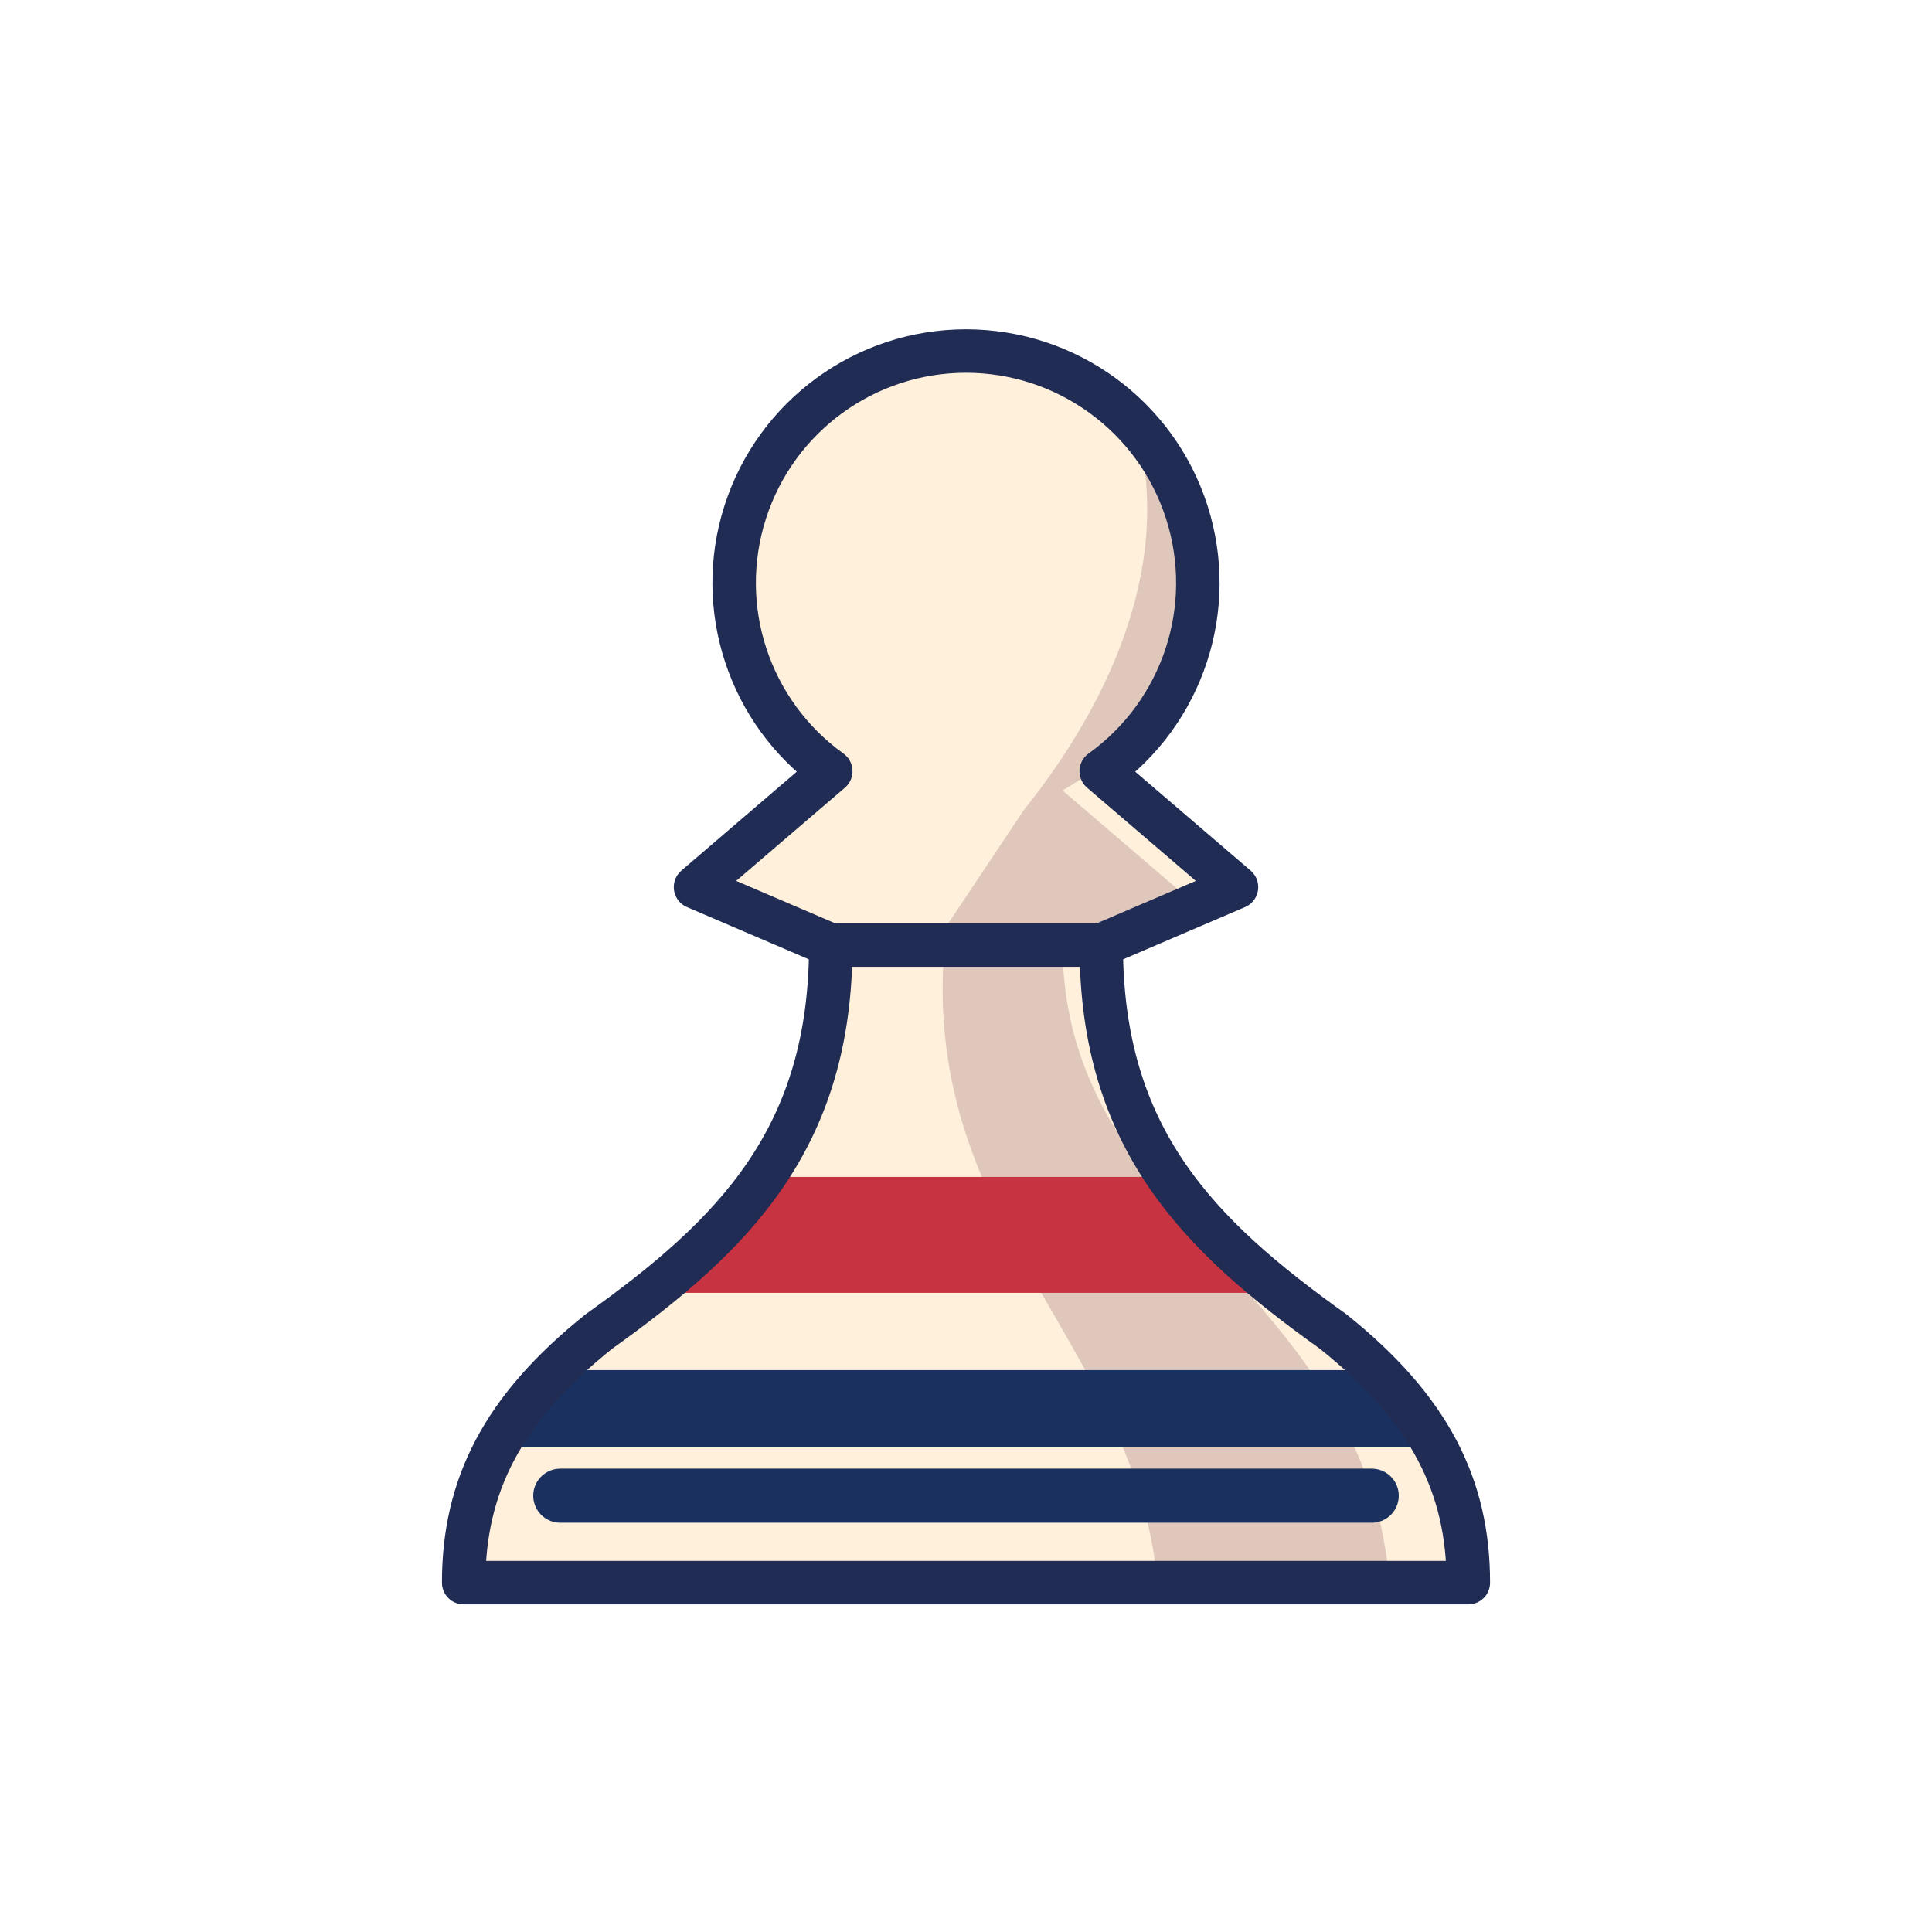
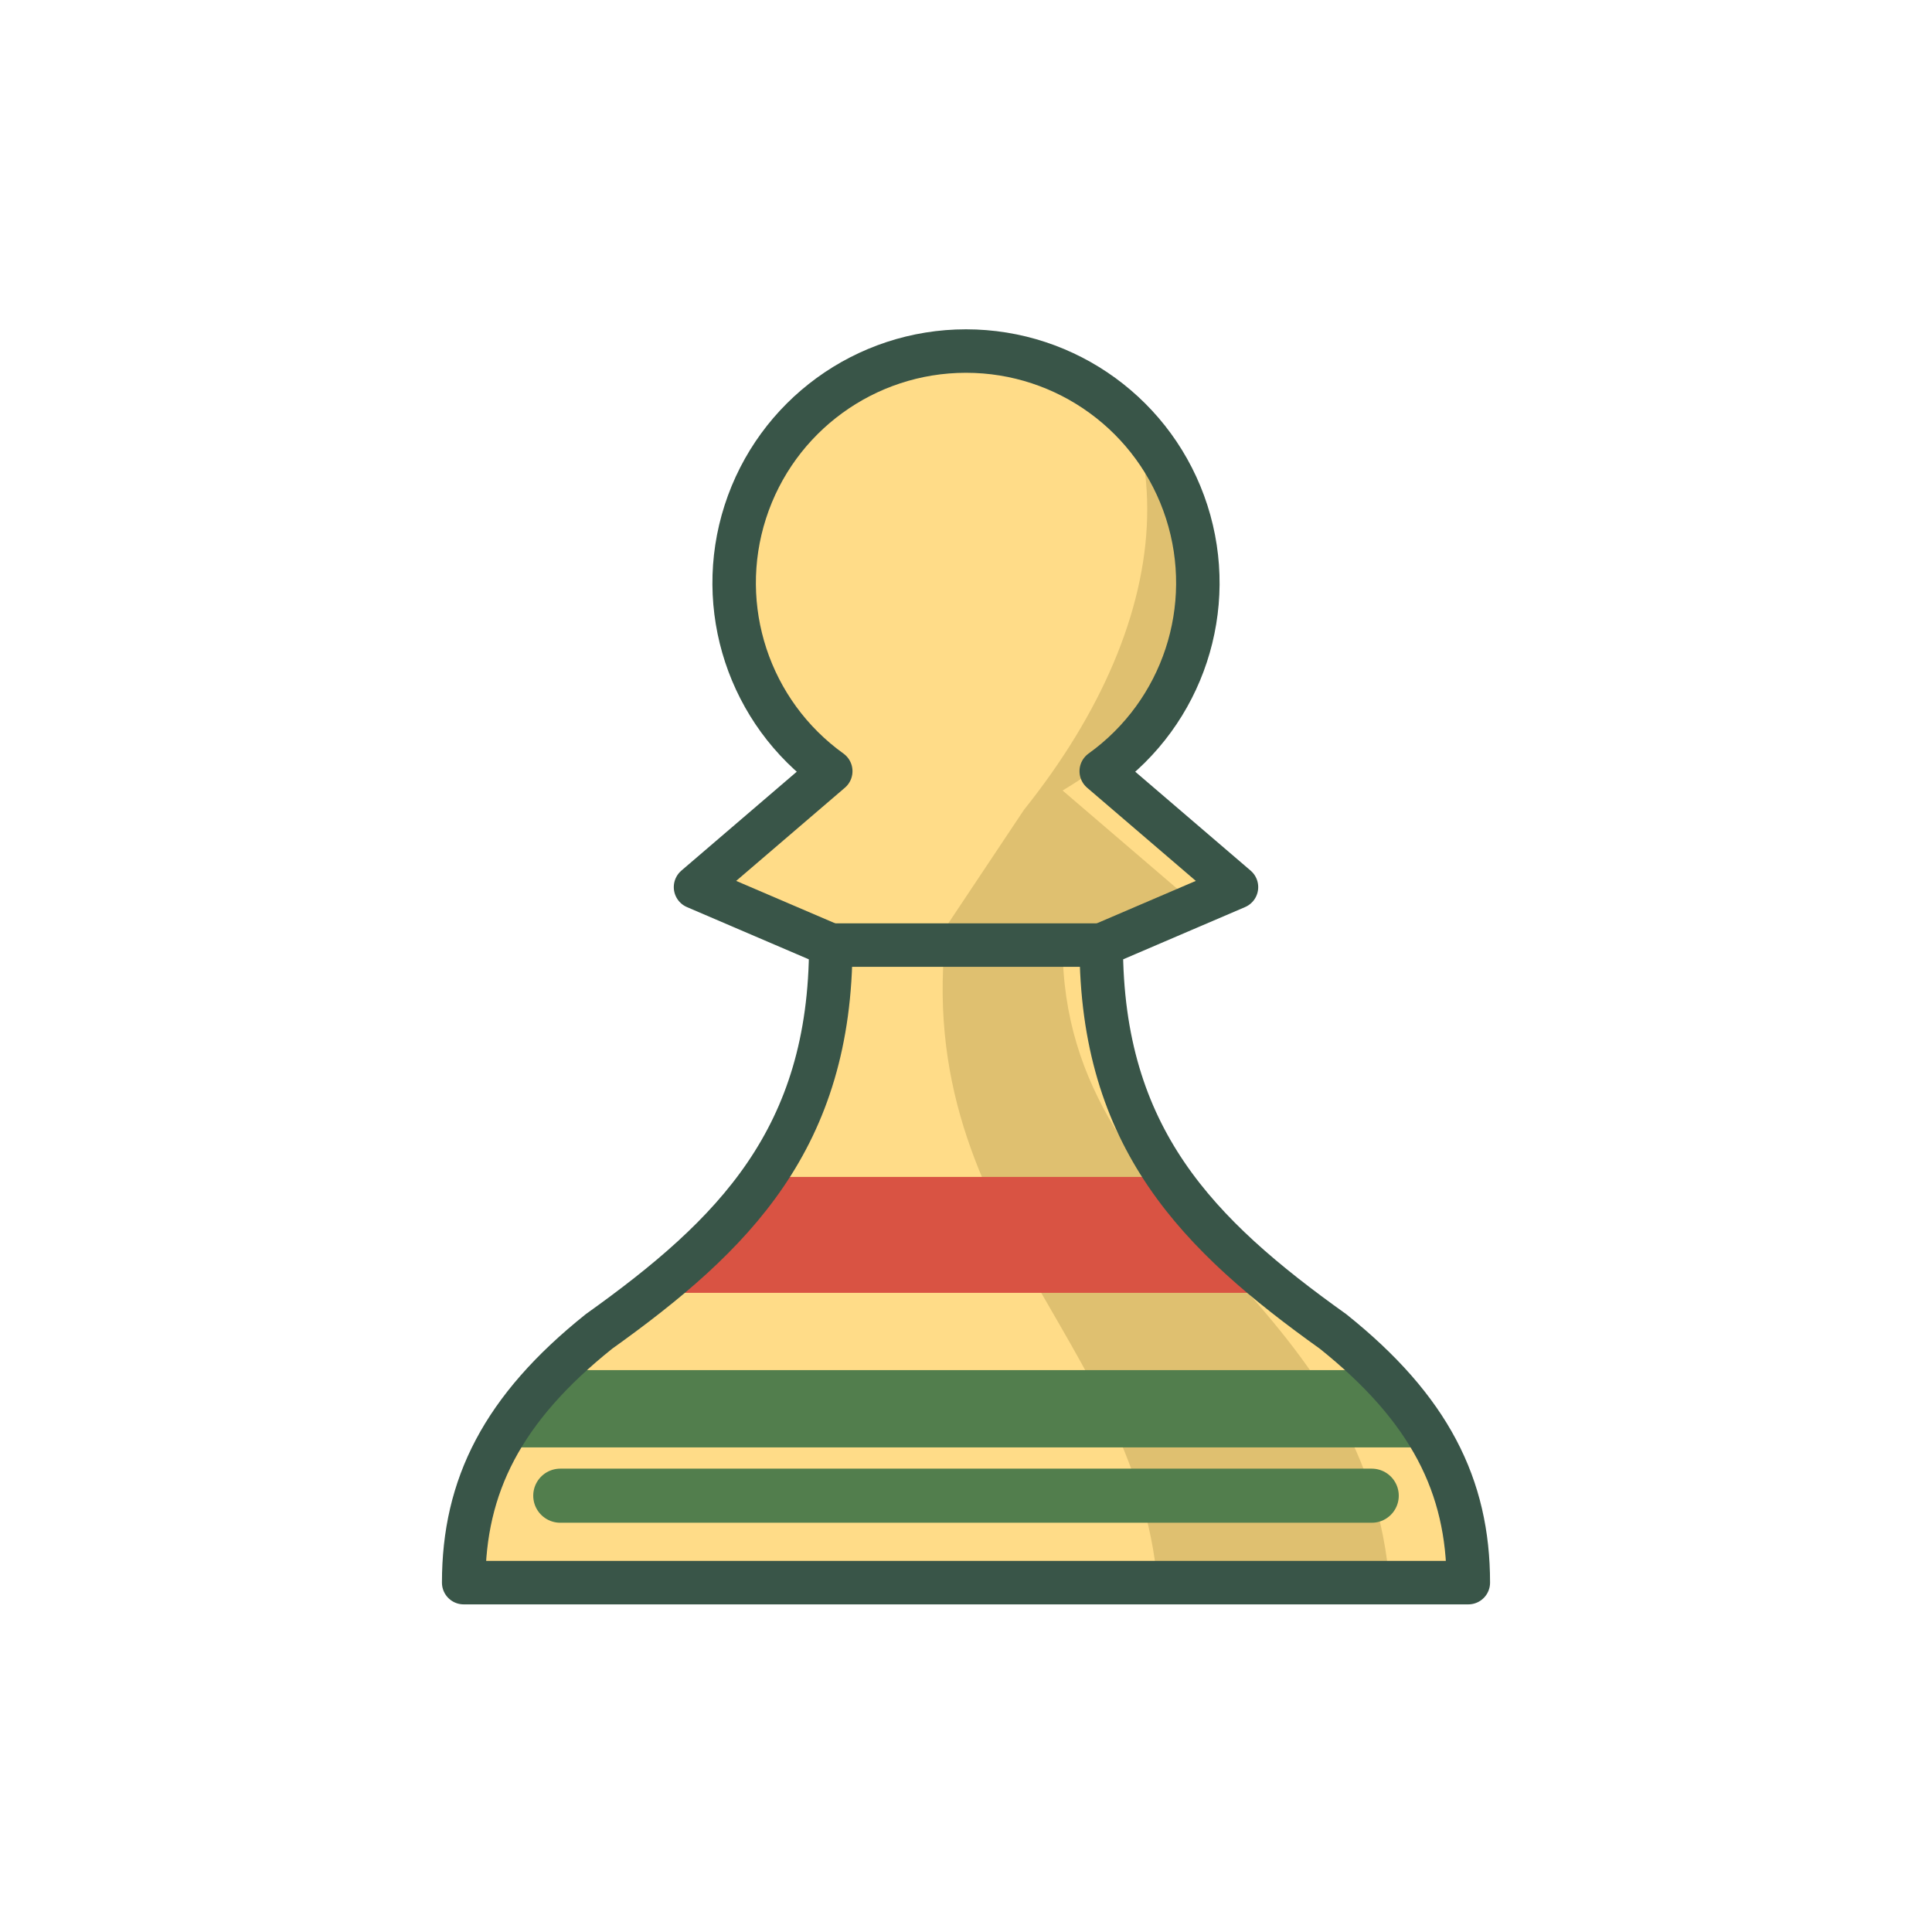
<svg xmlns="http://www.w3.org/2000/svg" viewBox="0 7.083 100 100">
-   <g fill="#FFF0DB" stroke="#202C54" stroke-width="2.25" stroke-linejoin="round" stroke-linecap="round">
-     <path d="M43 47 A12 12 0 1 1 57 47 L64 53 L57 56 C57 66 62 71 69 76 C74 80 76 84 76 89 H24 C24 84 26 80 31 76 C38 71 43 66 43 56 L36 53 Z" fill="#FFF0DB" stroke="none" fill-rule="evenodd" />
+   <g fill="#FFDC88" stroke="#395548" stroke-width="2.25" stroke-linejoin="round" stroke-linecap="round">
+     <path d="M43 47 A12 12 0 1 1 57 47 L64 53 L57 56 C57 66 62 71 69 76 C74 80 76 84 76 89 H24 C24 84 26 80 31 76 C38 71 43 66 43 56 L36 53 Z" fill="#FFDC88" stroke="none" fill-rule="evenodd" />
    <defs>
      <clipPath id="s0">
        <path d="M43 47 A12 12 0 1 1 57 47 L64 53 L57 56 C57 66 62 71 69 76 C74 80 76 84 76 89 H24 C24 84 26 80 31 76 C38 71 43 66 43 56 L36 53 Z" clip-rule="evenodd" />
      </clipPath>
    </defs>
-     <path d="M53 21 C68 31 65 42 55 48 L62 54 L55 56 C55 71 72 74 72 91 H60 C60 77 47 71 49 55 L53 49 C61 39 62 28 53 21 Z" fill="#E0C7BB" stroke="none" clip-path="url(#s0)" />
+     <path d="M53 21 C68 31 65 42 55 48 L62 54 L55 56 C55 71 72 74 72 91 H60 C60 77 47 71 49 55 L53 49 C61 39 62 28 53 21 Z" fill="#DFC070" stroke="none" clip-path="url(#s0)" />
    <g stroke="none" clip-path="url(#s0)">
-       <path d="M10 68 H90 V74 H10 Z" fill="#C73340" />
-       <path d="M10 78 H90 V82 H10 Z" fill="#1A315F" />
+       <path d="M10 68 H90 V74 H10 Z" fill="#D95343" />
+       <path d="M10 78 H90 V82 H10 Z" fill="#527E4D" />
    </g>
    <path d="M43 47 A12 12 0 1 1 57 47 L64 53 L57 56 C57 66 62 71 69 76 C74 80 76 84 76 89 H24 C24 84 26 80 31 76 C38 71 43 66 43 56 L36 53 Z" fill="none" />
    <path d="M43 56 H57" fill="none" />
-     <path d="M29 84.5 H71" fill="none" stroke="#1A315F" stroke-width="2.8" stroke-linecap="round" />
+     <path d="M29 84.5 H71" fill="none" stroke="#527E4D" stroke-width="2.8" stroke-linecap="round" />
  </g>
</svg>
